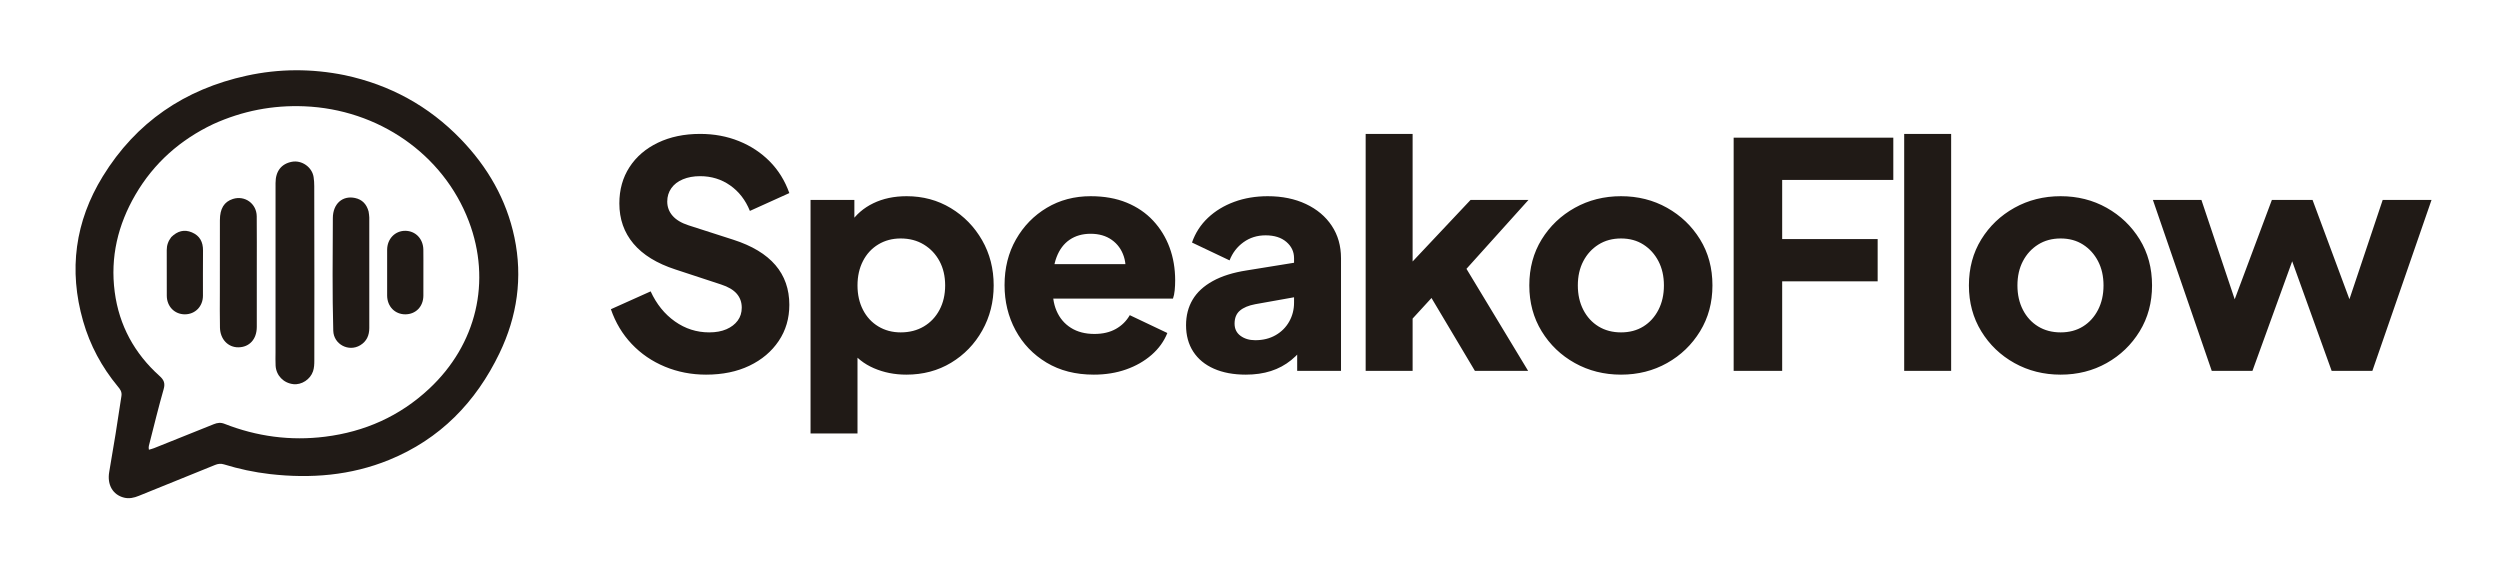
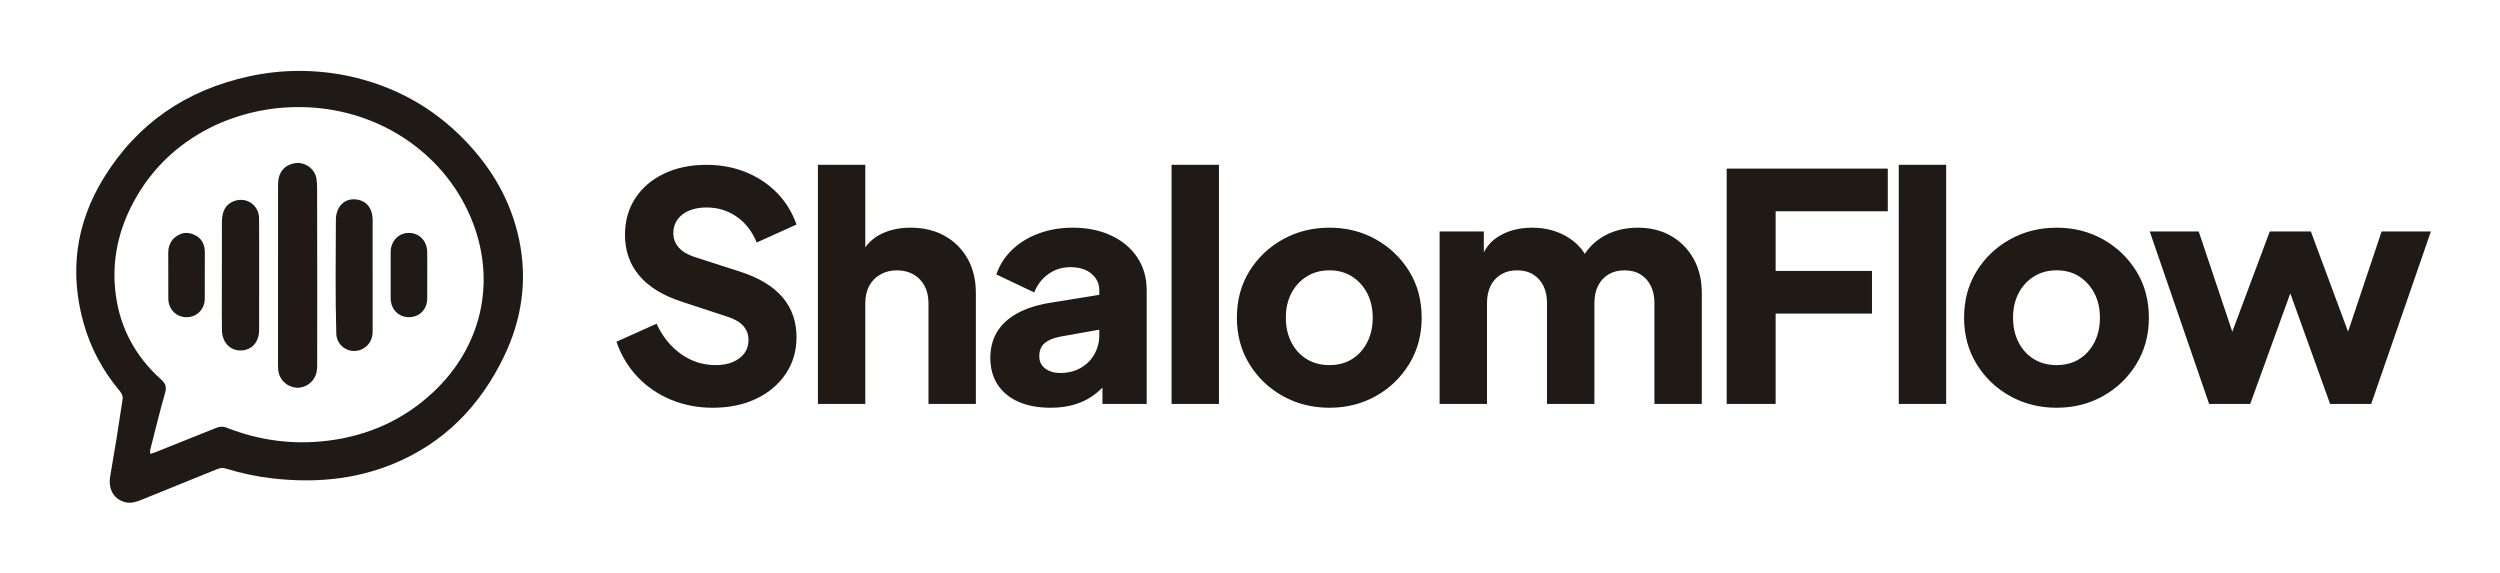
- <svg xmlns="http://www.w3.org/2000/svg" viewBox="-14.000 -14.000 511.099 116.000">
+ <svg xmlns="http://www.w3.org/2000/svg" viewBox="-14.000 -14.000 506.491 116.000">
  <g transform="scale(0.2076328) translate(-294.922 -106.224)">
    <path fill="#201a16" d="M566.924,112.814 C611.592,122.364 649.641,143.17 681.097,175.713 C707.604,203.138 726.181,235.157 734.035,272.672 C742.305,312.169 736.752,350.285 719.334,386.495 C696.068,434.863 660.721,471.217 610.536,491.665 C572.853,507.02 533.486,510.179 493.265,505.58 C477.821,503.813 462.744,500.556 447.928,496.009 C444.804,495.051 442.111,495.437 439.238,496.603 C414.242,506.752 389.215,516.826 364.229,526.998 C359.481,528.931 354.72,530.049 349.634,528.78 C338.57,526.018 332.841,516.091 335.033,503.48 C339.362,478.586 343.4,453.647 347.078,428.646 C347.699,424.419 345.729,422.015 343.533,419.364 C327.692,400.241 316.144,378.8 309.318,354.944 C294.922,304.642 301.389,256.878 328.716,212.427 C361.508,159.087 409.419,126.628 470.363,113.321 C502.309,106.346 534.418,106.224 566.924,112.814 M437.443,160.999 C404.948,176.439 379.067,199.272 360.897,230.41 C343.599,260.054 335.929,291.995 340.445,326.269 C344.795,359.285 359.915,386.843 384.644,409.035 C388.881,412.837 390.296,416.183 388.634,421.976 C383.635,439.398 379.375,457.033 374.872,474.596 C374.321,476.746 373.48,478.922 374.12,481.61 C375.981,481.046 377.589,480.683 379.102,480.08 C398.745,472.244 418.394,464.425 437.987,456.466 C441.562,455.013 444.776,454.624 448.526,456.094 C480.434,468.599 513.436,473.047 547.489,468.801 C586.657,463.919 621.112,448.608 650.067,421.563 C696.81,377.903 711.557,315.699 689.093,256.626 C663.911,190.408 599.786,146.353 527.041,143.454 C496.177,142.223 466.393,147.874 437.443,160.999 z" />
    <path fill="#201a16" d="M537.039,320 C537.017,344.984 536.994,369.469 536.98,393.953 C536.978,397.462 536.831,400.963 535.723,404.318 C533.066,412.356 524.438,417.975 516.311,417.043 C506.627,415.933 499.437,408.539 498.859,398.809 C498.603,394.493 498.787,390.15 498.787,385.82 C498.787,330.188 498.774,274.557 498.806,218.926 C498.813,207.34 504.545,200.035 514.917,198.09 C524.641,196.266 534.741,203.299 536.275,213.111 C536.735,216.057 536.904,219.076 536.911,222.062 C536.988,254.541 537.006,287.021 537.039,320 z" />
    <path fill="#201a16" d="M590.419,247.037 C590.706,249.267 591.094,251.081 591.096,252.895 C591.128,289.211 591.125,325.526 591.106,361.841 C591.102,368.985 588.539,374.871 582.251,378.699 C570.829,385.652 556.007,377.806 555.636,364.449 C554.612,327.479 555.068,290.497 555.221,253.522 C555.279,239.327 564.84,231.073 577.134,233.757 C584.141,235.287 588.431,239.773 590.419,247.037 z" />
    <path fill="#201a16" d="M443.972,327 C443.979,302.848 443.943,279.196 444.011,255.544 C444.045,244.098 448.221,237.444 456.793,234.699 C468.545,230.936 480.157,239.252 480.278,251.787 C480.444,268.942 480.341,286.099 480.345,303.255 C480.349,322.41 480.362,341.564 480.337,360.719 C480.321,372.758 473.1,380.689 462.153,380.772 C452.068,380.848 444.357,372.87 444.074,361.477 C443.794,350.158 443.986,338.826 443.972,327 z" />
    <path fill="#201a16" d="M644.385,295.004 C644.381,306.998 644.457,318.493 644.359,329.987 C644.267,340.685 636.871,348.233 626.647,348.291 C616.334,348.349 608.713,340.527 608.679,329.715 C608.633,314.722 608.635,299.728 608.683,284.735 C608.718,273.995 616.491,265.962 626.628,266.059 C636.648,266.155 644.145,273.952 644.333,284.51 C644.393,287.841 644.373,291.173 644.385,295.004 z" />
    <path fill="#201a16" d="M396.142,272.243 C402.176,266.298 408.886,264.377 416.489,267.619 C424.276,270.939 427.489,277.141 427.387,285.537 C427.208,300.364 427.369,315.195 427.323,330.024 C427.29,340.486 419.689,348.252 409.567,348.292 C399.468,348.333 391.797,340.613 391.721,330.036 C391.613,315.041 391.717,300.044 391.673,285.048 C391.66,280.363 393.073,276.221 396.142,272.243 z" />
  </g>
-   <g transform="translate(108.779 61.824)">
-     <path fill="#201a16" d="M21.568 0.768L21.568 0.768Q17.088 0.768 13.152 -0.864Q9.216 -2.496 6.368 -5.504Q3.52 -8.512 2.112 -12.608L2.112 -12.608L10.24 -16.256Q12.032 -12.352 15.2 -10.112Q18.368 -7.872 22.208 -7.872L22.208 -7.872Q24.256 -7.872 25.728 -8.512Q27.2 -9.152 28.032 -10.272Q28.864 -11.392 28.864 -12.928L28.864 -12.928Q28.864 -14.592 27.84 -15.776Q26.816 -16.96 24.64 -17.664L24.64 -17.664L15.296 -20.736Q9.6 -22.592 6.72 -26.016Q3.84 -29.44 3.84 -34.24L3.84 -34.24Q3.84 -38.464 5.92 -41.664Q8 -44.864 11.744 -46.656Q15.488 -48.448 20.352 -48.448L20.352 -48.448Q24.64 -48.448 28.288 -46.976Q31.936 -45.504 34.592 -42.816Q37.248 -40.128 38.592 -36.352L38.592 -36.352L30.528 -32.704Q29.184 -36.032 26.496 -37.92Q23.808 -39.808 20.352 -39.808L20.352 -39.808Q18.368 -39.808 16.832 -39.168Q15.296 -38.528 14.464 -37.344Q13.632 -36.16 13.632 -34.624L13.632 -34.624Q13.632 -32.96 14.72 -31.712Q15.808 -30.464 17.984 -29.76L17.984 -29.76L27.136 -26.816Q32.896 -24.96 35.744 -21.632Q38.592 -18.304 38.592 -13.504L38.592 -13.504Q38.592 -9.344 36.416 -6.112Q34.24 -2.88 30.432 -1.056Q26.624 0.768 21.568 0.768M52.528 12.8L42.928 12.8L42.928 -34.944L51.888 -34.944L51.888 -28.288L51.056 -30.208Q52.784 -32.832 55.76 -34.272Q58.736 -35.712 62.576 -35.712L62.576 -35.712Q67.568 -35.712 71.6 -33.28Q75.632 -30.848 78 -26.72Q80.368 -22.592 80.368 -17.472L80.368 -17.472Q80.368 -12.416 78.032 -8.256Q75.696 -4.096 71.664 -1.664Q67.632 0.768 62.512 0.768L62.512 0.768Q58.928 0.768 55.888 -0.544Q52.848 -1.856 50.992 -4.416L50.992 -4.416L52.528 -6.4L52.528 12.8M61.36 -7.872L61.36 -7.872Q64.048 -7.872 66.096 -9.088Q68.144 -10.304 69.296 -12.48Q70.448 -14.656 70.448 -17.472L70.448 -17.472Q70.448 -20.288 69.296 -22.432Q68.144 -24.576 66.096 -25.824Q64.048 -27.072 61.36 -27.072L61.36 -27.072Q58.8 -27.072 56.784 -25.856Q54.768 -24.64 53.648 -22.464Q52.528 -20.288 52.528 -17.472L52.528 -17.472Q52.528 -14.656 53.648 -12.48Q54.768 -10.304 56.784 -9.088Q58.8 -7.872 61.36 -7.872M100.832 0.768L100.832 0.768Q95.264 0.768 91.168 -1.696Q87.072 -4.16 84.832 -8.32Q82.592 -12.48 82.592 -17.536L82.592 -17.536Q82.592 -22.784 84.928 -26.88Q87.264 -30.976 91.232 -33.344Q95.2 -35.712 100.192 -35.712L100.192 -35.712Q104.352 -35.712 107.552 -34.4Q110.752 -33.088 112.96 -30.72Q115.168 -28.352 116.32 -25.248Q117.472 -22.144 117.472 -18.496L117.472 -18.496Q117.472 -17.472 117.376 -16.48Q117.28 -15.488 117.024 -14.784L117.024 -14.784L90.848 -14.784L90.848 -21.824L111.584 -21.824L107.04 -18.496Q107.68 -21.248 106.976 -23.392Q106.272 -25.536 104.512 -26.784Q102.752 -28.032 100.192 -28.032L100.192 -28.032Q97.696 -28.032 95.904 -26.816Q94.112 -25.6 93.216 -23.232Q92.32 -20.864 92.512 -17.472L92.512 -17.472Q92.256 -14.528 93.216 -12.288Q94.176 -10.048 96.16 -8.8Q98.144 -7.552 100.96 -7.552L100.96 -7.552Q103.52 -7.552 105.344 -8.576Q107.168 -9.6 108.192 -11.392L108.192 -11.392L115.872 -7.744Q114.848 -5.184 112.64 -3.264Q110.432 -1.344 107.424 -0.288Q104.416 0.768 100.832 0.768M131.92 0.768L131.92 0.768Q128.144 0.768 125.392 -0.448Q122.64 -1.664 121.168 -3.936Q119.696 -6.208 119.696 -9.344L119.696 -9.344Q119.696 -12.288 121.04 -14.56Q122.384 -16.832 125.168 -18.368Q127.952 -19.904 132.112 -20.544L132.112 -20.544L142.8 -22.272L142.8 -15.232L133.84 -13.632Q131.792 -13.248 130.704 -12.32Q129.616 -11.392 129.616 -9.664L129.616 -9.664Q129.616 -8.064 130.832 -7.168Q132.048 -6.272 133.84 -6.272L133.84 -6.272Q136.208 -6.272 138 -7.296Q139.792 -8.32 140.784 -10.08Q141.776 -11.84 141.776 -13.952L141.776 -13.952L141.776 -23.04Q141.776 -25.024 140.208 -26.368Q138.64 -27.712 135.952 -27.712L135.952 -27.712Q133.392 -27.712 131.44 -26.304Q129.488 -24.896 128.592 -22.592L128.592 -22.592L120.912 -26.24Q121.936 -29.184 124.176 -31.296Q126.416 -33.408 129.552 -34.56Q132.688 -35.712 136.4 -35.712L136.4 -35.712Q140.816 -35.712 144.208 -34.112Q147.6 -32.512 149.488 -29.664Q151.376 -26.816 151.376 -23.04L151.376 -23.04L151.376 0L142.416 0L142.416 -5.632L144.592 -6.016Q143.056 -3.712 141.2 -2.208Q139.344 -0.704 137.04 0.032Q134.736 0.768 131.92 0.768M166.016 0L156.416 0L156.416 -48.448L166.016 -48.448L166.016 -17.408L162.432 -18.56L177.856 -34.944L189.696 -34.944L177.024 -20.864L189.632 0L178.752 0L168.192 -17.728L173.76 -19.136L163.072 -7.488L166.016 -13.056L166.016 0M208.624 0.768L208.624 0.768Q203.44 0.768 199.184 -1.6Q194.928 -3.968 192.4 -8.096Q189.872 -12.224 189.872 -17.472L189.872 -17.472Q189.872 -22.784 192.4 -26.88Q194.928 -30.976 199.184 -33.344Q203.44 -35.712 208.624 -35.712L208.624 -35.712Q213.808 -35.712 218.032 -33.344Q222.256 -30.976 224.784 -26.88Q227.312 -22.784 227.312 -17.472L227.312 -17.472Q227.312 -12.224 224.784 -8.096Q222.256 -3.968 218.032 -1.6Q213.808 0.768 208.624 0.768M208.624 -7.872L208.624 -7.872Q211.248 -7.872 213.2 -9.088Q215.152 -10.304 216.272 -12.48Q217.392 -14.656 217.392 -17.472L217.392 -17.472Q217.392 -20.288 216.272 -22.432Q215.152 -24.576 213.2 -25.824Q211.248 -27.072 208.624 -27.072L208.624 -27.072Q206 -27.072 204.016 -25.824Q202.032 -24.576 200.912 -22.432Q199.792 -20.288 199.792 -17.472L199.792 -17.472Q199.792 -14.656 200.912 -12.48Q202.032 -10.304 204.016 -9.088Q206 -7.872 208.624 -7.872M241.568 0L231.648 0L231.648 -47.68L264.288 -47.68L264.288 -39.04L241.568 -39.04L241.568 -26.944L261.088 -26.944L261.088 -18.304L241.568 -18.304L241.568 0M276.112 0L266.512 0L266.512 -48.448L276.112 -48.448L276.112 0M298.496 0.768L298.496 0.768Q293.312 0.768 289.056 -1.6Q284.8 -3.968 282.272 -8.096Q279.744 -12.224 279.744 -17.472L279.744 -17.472Q279.744 -22.784 282.272 -26.88Q284.8 -30.976 289.056 -33.344Q293.312 -35.712 298.496 -35.712L298.496 -35.712Q303.68 -35.712 307.904 -33.344Q312.128 -30.976 314.656 -26.88Q317.184 -22.784 317.184 -17.472L317.184 -17.472Q317.184 -12.224 314.656 -8.096Q312.128 -3.968 307.904 -1.6Q303.68 0.768 298.496 0.768M298.496 -7.872L298.496 -7.872Q301.12 -7.872 303.072 -9.088Q305.024 -10.304 306.144 -12.48Q307.264 -14.656 307.264 -17.472L307.264 -17.472Q307.264 -20.288 306.144 -22.432Q305.024 -24.576 303.072 -25.824Q301.12 -27.072 298.496 -27.072L298.496 -27.072Q295.872 -27.072 293.888 -25.824Q291.904 -24.576 290.784 -22.432Q289.664 -20.288 289.664 -17.472L289.664 -17.472Q289.664 -14.656 290.784 -12.48Q291.904 -10.304 293.888 -9.088Q295.872 -7.872 298.496 -7.872M337.712 0L329.392 0L317.36 -34.944L327.28 -34.944L335.728 -9.728L332.272 -9.792L341.68 -34.944L350 -34.944L359.344 -9.792L355.888 -9.728L364.336 -34.944L374.32 -34.944L362.224 0L353.904 0L344.176 -27.008L347.504 -27.008L337.712 0" />
+   <g transform="translate(108.779 67.840)">
+     <path fill="#201a16" d="M21.568 0.768L21.568 0.768Q17.088 0.768 13.152 -0.864Q9.216 -2.496 6.368 -5.504Q3.52 -8.512 2.112 -12.608L2.112 -12.608L10.24 -16.256Q12.032 -12.352 15.2 -10.112Q18.368 -7.872 22.208 -7.872L22.208 -7.872Q24.256 -7.872 25.728 -8.512Q27.2 -9.152 28.032 -10.272Q28.864 -11.392 28.864 -12.928L28.864 -12.928Q28.864 -14.592 27.84 -15.776Q26.816 -16.96 24.64 -17.664L24.64 -17.664L15.296 -20.736Q9.6 -22.592 6.72 -26.016Q3.84 -29.44 3.84 -34.24L3.84 -34.24Q3.84 -38.464 5.92 -41.664Q8 -44.864 11.744 -46.656Q15.488 -48.448 20.352 -48.448L20.352 -48.448Q24.64 -48.448 28.288 -46.976Q31.936 -45.504 34.592 -42.816Q37.248 -40.128 38.592 -36.352L38.592 -36.352L30.528 -32.704Q29.184 -36.032 26.496 -37.92Q23.808 -39.808 20.352 -39.808L20.352 -39.808Q18.368 -39.808 16.832 -39.168Q15.296 -38.528 14.464 -37.344Q13.632 -36.16 13.632 -34.624L13.632 -34.624Q13.632 -32.96 14.72 -31.712Q15.808 -30.464 17.984 -29.76L17.984 -29.76L27.136 -26.816Q32.896 -24.96 35.744 -21.632Q38.592 -18.304 38.592 -13.504L38.592 -13.504Q38.592 -9.344 36.416 -6.112Q34.24 -2.88 30.432 -1.056Q26.624 0.768 21.568 0.768M52.528 0L42.928 0L42.928 -48.448L52.528 -48.448L52.528 -28.032L51.376 -29.568Q52.592 -32.704 55.312 -34.208Q58.032 -35.712 61.68 -35.712L61.68 -35.712Q65.648 -35.712 68.624 -34.048Q71.6 -32.384 73.264 -29.408Q74.928 -26.432 74.928 -22.464L74.928 -22.464L74.928 0L65.328 0L65.328 -20.416Q65.328 -22.464 64.528 -23.936Q63.728 -25.408 62.288 -26.24Q60.848 -27.072 58.928 -27.072L58.928 -27.072Q57.072 -27.072 55.6 -26.24Q54.128 -25.408 53.328 -23.936Q52.528 -22.464 52.528 -20.416L52.528 -20.416L52.528 0M90.08 0.768L90.08 0.768Q86.304 0.768 83.552 -0.448Q80.8 -1.664 79.328 -3.936Q77.856 -6.208 77.856 -9.344L77.856 -9.344Q77.856 -12.288 79.2 -14.56Q80.544 -16.832 83.328 -18.368Q86.112 -19.904 90.272 -20.544L90.272 -20.544L100.96 -22.272L100.96 -15.232L92 -13.632Q89.952 -13.248 88.864 -12.32Q87.776 -11.392 87.776 -9.664L87.776 -9.664Q87.776 -8.064 88.992 -7.168Q90.208 -6.272 92 -6.272L92 -6.272Q94.368 -6.272 96.16 -7.296Q97.952 -8.32 98.944 -10.08Q99.936 -11.84 99.936 -13.952L99.936 -13.952L99.936 -23.04Q99.936 -25.024 98.368 -26.368Q96.8 -27.712 94.112 -27.712L94.112 -27.712Q91.552 -27.712 89.6 -26.304Q87.648 -24.896 86.752 -22.592L86.752 -22.592L79.072 -26.24Q80.096 -29.184 82.336 -31.296Q84.576 -33.408 87.712 -34.56Q90.848 -35.712 94.56 -35.712L94.56 -35.712Q98.976 -35.712 102.368 -34.112Q105.76 -32.512 107.648 -29.664Q109.536 -26.816 109.536 -23.04L109.536 -23.04L109.536 0L100.576 0L100.576 -5.632L102.752 -6.016Q101.216 -3.712 99.36 -2.208Q97.504 -0.704 95.2 0.032Q92.896 0.768 90.08 0.768M124.176 0L114.576 0L114.576 -48.448L124.176 -48.448L124.176 0M146.56 0.768L146.56 0.768Q141.376 0.768 137.12 -1.6Q132.864 -3.968 130.336 -8.096Q127.808 -12.224 127.808 -17.472L127.808 -17.472Q127.808 -22.784 130.336 -26.88Q132.864 -30.976 137.12 -33.344Q141.376 -35.712 146.56 -35.712L146.56 -35.712Q151.744 -35.712 155.968 -33.344Q160.192 -30.976 162.72 -26.88Q165.248 -22.784 165.248 -17.472L165.248 -17.472Q165.248 -12.224 162.72 -8.096Q160.192 -3.968 155.968 -1.6Q151.744 0.768 146.56 0.768M146.56 -7.872L146.56 -7.872Q149.184 -7.872 151.136 -9.088Q153.088 -10.304 154.208 -12.48Q155.328 -14.656 155.328 -17.472L155.328 -17.472Q155.328 -20.288 154.208 -22.432Q153.088 -24.576 151.136 -25.824Q149.184 -27.072 146.56 -27.072L146.56 -27.072Q143.936 -27.072 141.952 -25.824Q139.968 -24.576 138.848 -22.432Q137.728 -20.288 137.728 -17.472L137.728 -17.472Q137.728 -14.656 138.848 -12.48Q139.968 -10.304 141.952 -9.088Q143.936 -7.872 146.56 -7.872M178.48 0L168.88 0L168.88 -34.944L177.84 -34.944L177.84 -26.432L176.88 -27.84Q177.648 -31.872 180.592 -33.792Q183.536 -35.712 187.632 -35.712L187.632 -35.712Q191.984 -35.712 195.28 -33.504Q198.576 -31.296 199.408 -27.584L199.408 -27.584L196.656 -27.328Q198.384 -31.616 201.584 -33.664Q204.784 -35.712 209.072 -35.712L209.072 -35.712Q212.848 -35.712 215.76 -34.048Q218.672 -32.384 220.336 -29.408Q222 -26.432 222 -22.464L222 -22.464L222 0L212.4 0L212.4 -20.416Q212.4 -22.464 211.664 -23.936Q210.928 -25.408 209.584 -26.24Q208.24 -27.072 206.32 -27.072L206.32 -27.072Q204.464 -27.072 203.088 -26.24Q201.712 -25.408 200.976 -23.936Q200.24 -22.464 200.24 -20.416L200.24 -20.416L200.24 0L190.64 0L190.64 -20.416Q190.64 -22.464 189.904 -23.936Q189.168 -25.408 187.824 -26.24Q186.48 -27.072 184.56 -27.072L184.56 -27.072Q182.704 -27.072 181.328 -26.24Q179.952 -25.408 179.216 -23.936Q178.48 -22.464 178.48 -20.416L178.48 -20.416L178.48 0M236.96 0L227.04 0L227.04 -47.68L259.68 -47.68L259.68 -39.04L236.96 -39.04L236.96 -26.944L256.48 -26.944L256.48 -18.304L236.96 -18.304L236.96 0M271.504 0L261.904 0L261.904 -48.448L271.504 -48.448L271.504 0M293.888 0.768L293.888 0.768Q288.704 0.768 284.448 -1.6Q280.192 -3.968 277.664 -8.096Q275.136 -12.224 275.136 -17.472L275.136 -17.472Q275.136 -22.784 277.664 -26.88Q280.192 -30.976 284.448 -33.344Q288.704 -35.712 293.888 -35.712L293.888 -35.712Q299.072 -35.712 303.296 -33.344Q307.52 -30.976 310.048 -26.88Q312.576 -22.784 312.576 -17.472L312.576 -17.472Q312.576 -12.224 310.048 -8.096Q307.52 -3.968 303.296 -1.6Q299.072 0.768 293.888 0.768M293.888 -7.872L293.888 -7.872Q296.512 -7.872 298.464 -9.088Q300.416 -10.304 301.536 -12.48Q302.656 -14.656 302.656 -17.472L302.656 -17.472Q302.656 -20.288 301.536 -22.432Q300.416 -24.576 298.464 -25.824Q296.512 -27.072 293.888 -27.072L293.888 -27.072Q291.264 -27.072 289.28 -25.824Q287.296 -24.576 286.176 -22.432Q285.056 -20.288 285.056 -17.472L285.056 -17.472Q285.056 -14.656 286.176 -12.48Q287.296 -10.304 289.28 -9.088Q291.264 -7.872 293.888 -7.872M333.104 0L324.784 0L312.752 -34.944L322.672 -34.944L331.12 -9.728L327.664 -9.792L337.072 -34.944L345.392 -34.944L354.736 -9.792L351.28 -9.728L359.728 -34.944L369.712 -34.944L357.616 0L349.296 0L339.568 -27.008L342.896 -27.008L333.104 0" />
  </g>
</svg>
